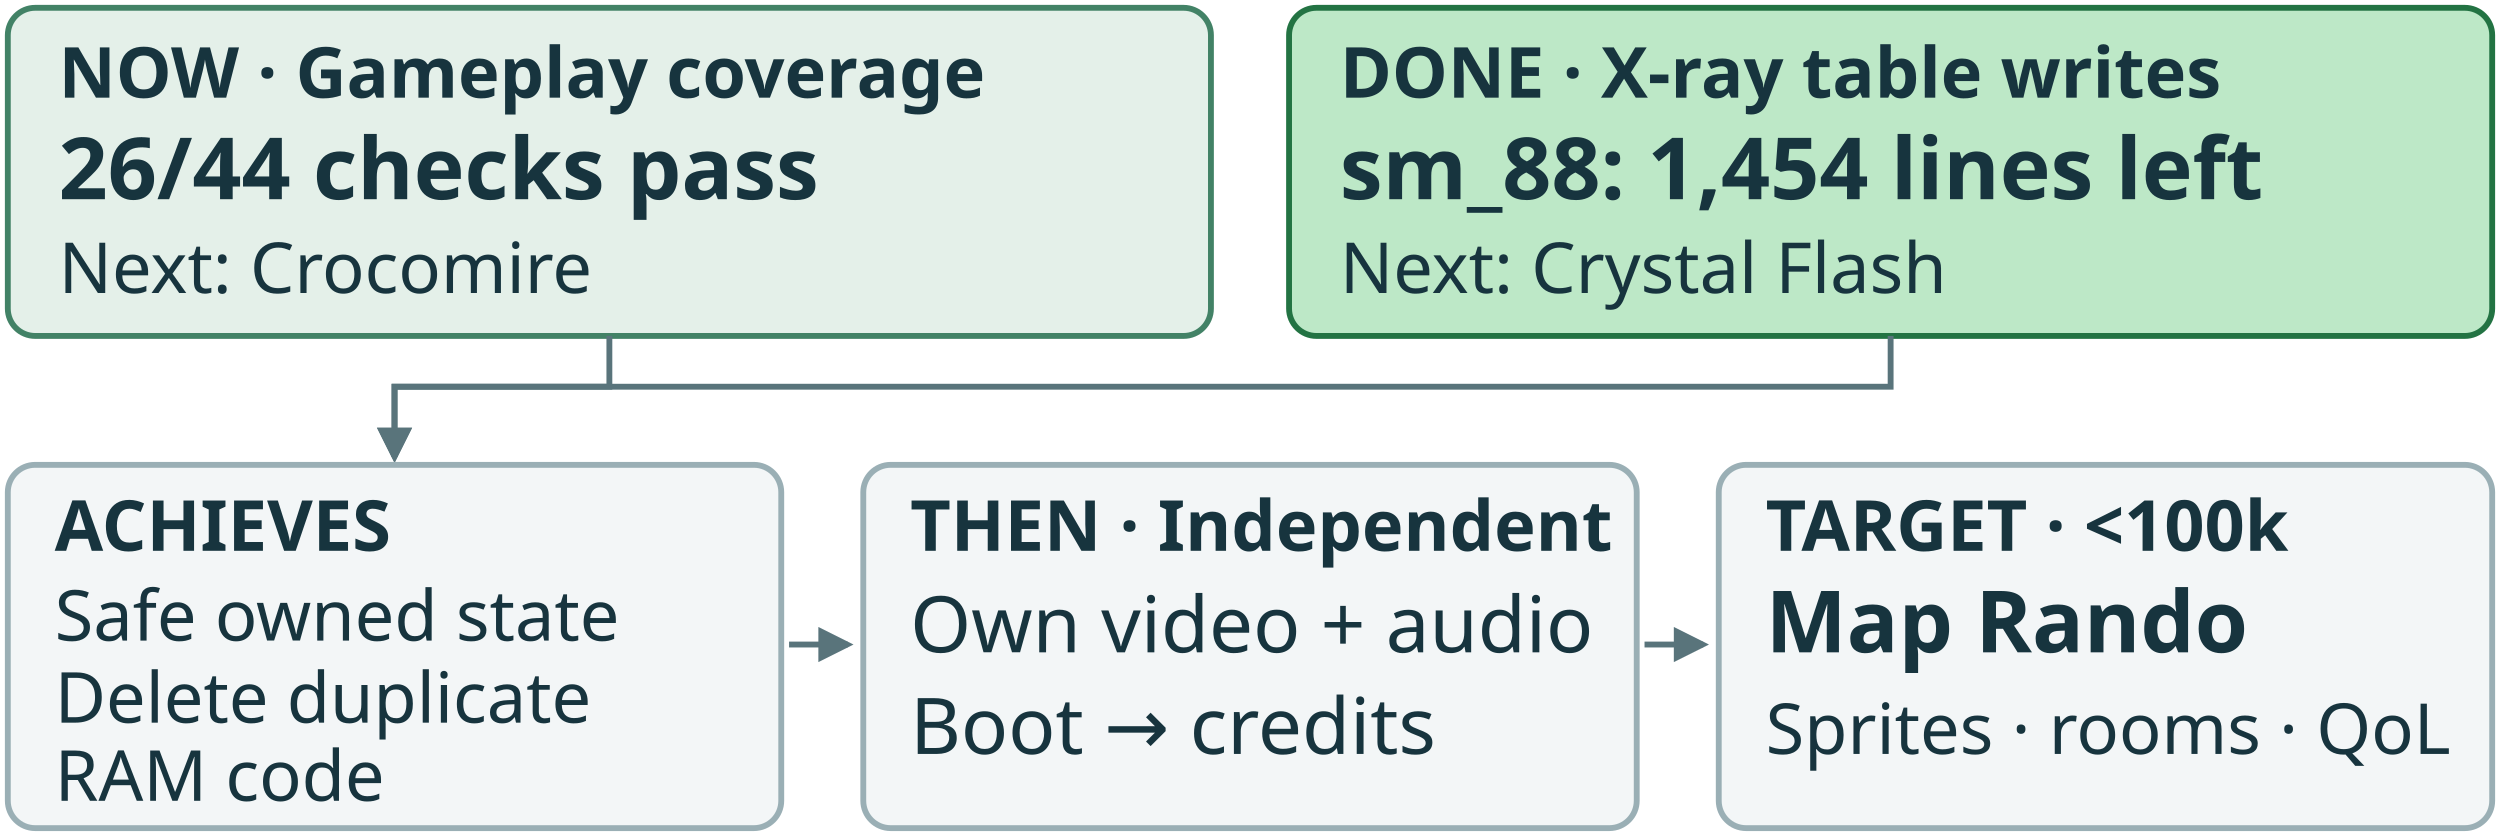
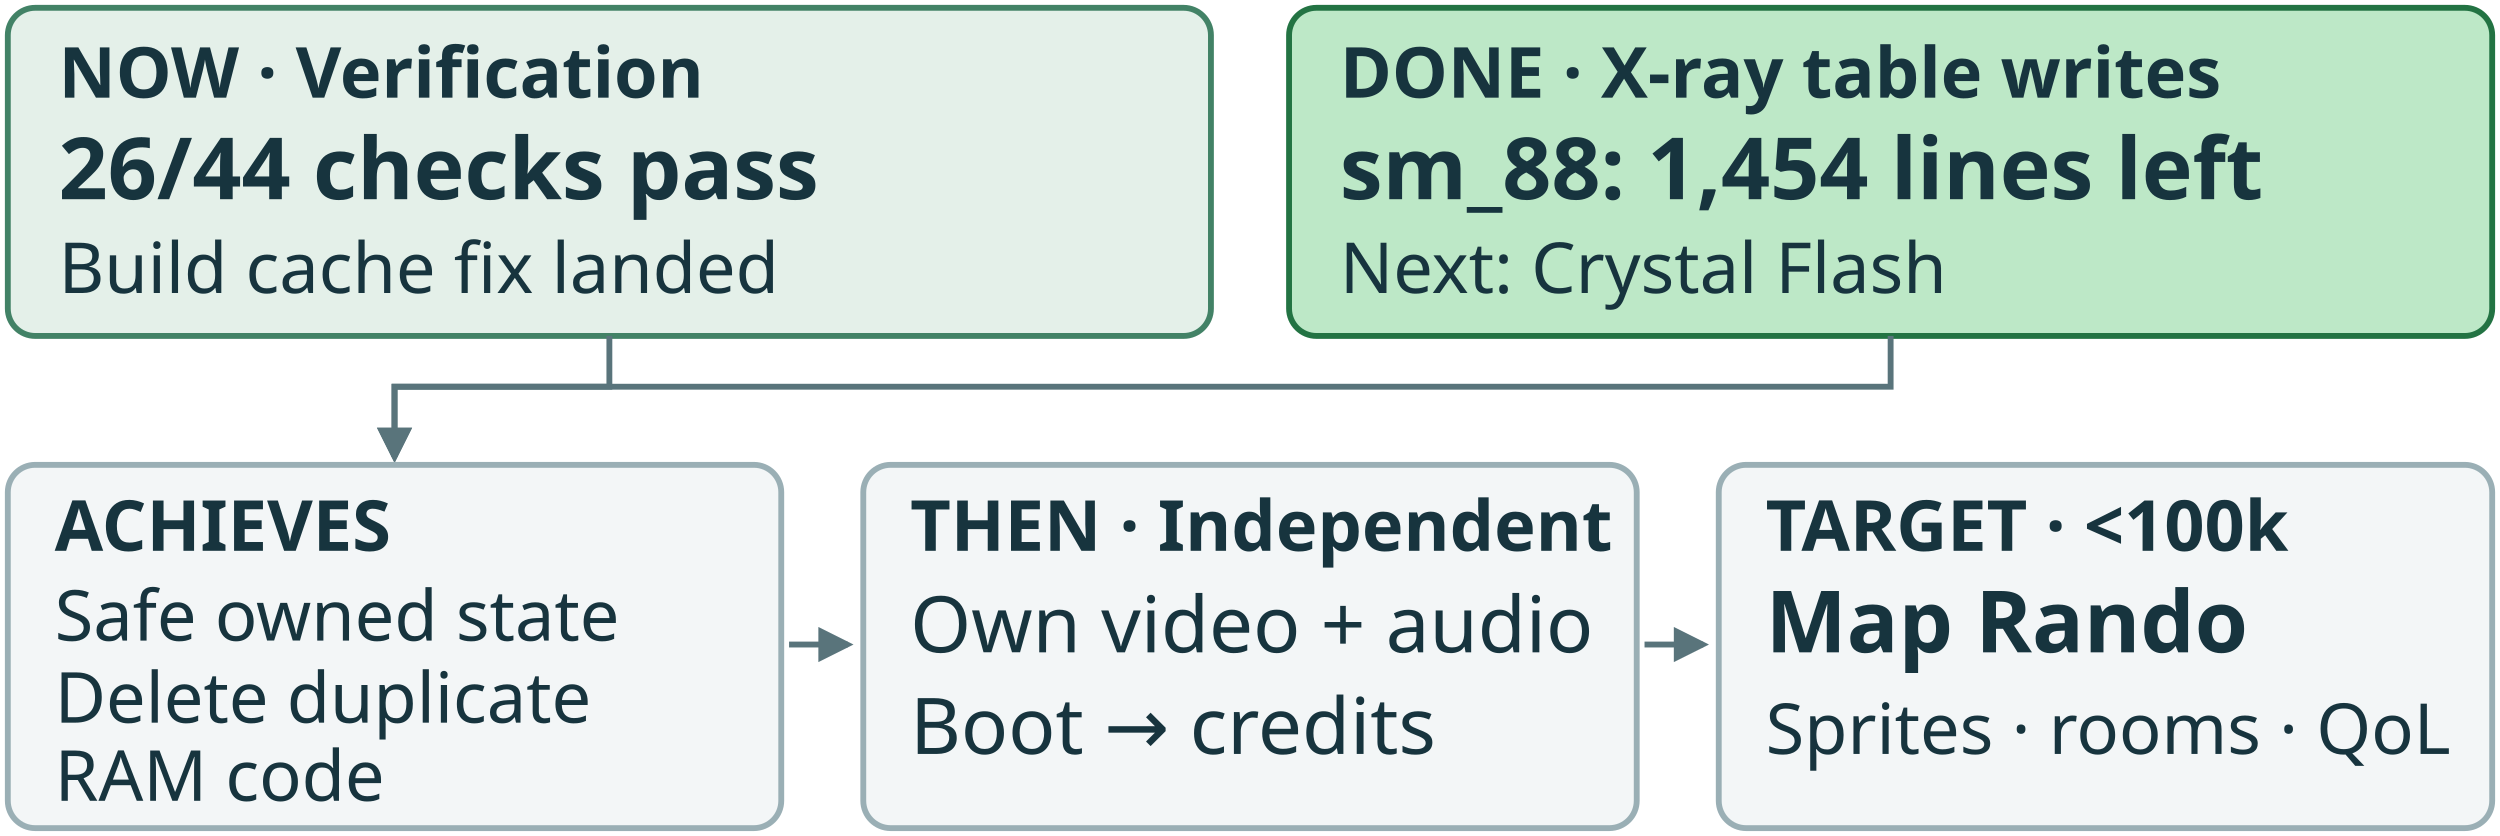
<svg xmlns="http://www.w3.org/2000/svg" width="640" height="214" viewBox="0 0 640 214" role="img" aria-labelledby="title description">
  <defs>
    <marker id="arrow" markerWidth="6" markerHeight="6" refX="5" refY="3" orient="auto">
      <path d="M0 0L6 3L0 6" fill="#59747b" />
    </marker>
  </defs>
  <style>text{font-family:system-ui,Segoe UI,sans-serif;fill:#17343e} .tag{font-size:18px;font-weight:650}.name{font-size:22px;font-weight:650}.note{font-size:20px}.small{font-size:18px}.now{fill:#e4f0e9;stroke:#428266}.done{fill:#bde8c7;stroke:#237343}.later{fill:#f3f6f7;stroke:#9aafb5}rect{stroke-width:1.5}path.link{fill:none;stroke:#59747b;stroke-width:1.5;marker-end:url(#arrow)}</style>
  <g aria-label="Now: gameplay coverage">
    <rect class="now" x="2" y="2" width="308" height="84" rx="7" />
-     <text x="15" y="25" class="tag">NOW · Gameplay coverage</text>
+     <text x="15" y="25" class="tag">NOW · Verification</text>
    <text x="15" y="51" class="name">26/44 checks pass</text>
-     <text x="15" y="75" class="small">Next: Crocomire</text>
+     <text x="15" y="75" class="small">Build cache fix landed</text>
  </g>
  <g aria-label="Done: X-ray table pointers removed. Next: Crystal Flash in sm_90">
    <rect class="done" x="330" y="2" width="308" height="84" rx="7" />
    <text x="343" y="25" class="tag">DONE · X-ray table writes</text>
    <text x="343" y="51" class="name">sm_88: 1,454 lines left</text>
    <text x="343" y="75" class="small">Next: Crystal Flash</text>
  </g>
  <path class="link" d="M156 86V99H101V117" />
  <path class="link" d="M484 86V99H101V117" />
  <g aria-label="Achieves: safe owned state with duplicate RAM code deleted">
    <rect class="later" x="2" y="119" width="198" height="93" rx="7" />
    <text x="14" y="141" class="tag">ACHIEVES</text>
    <text x="14" y="164" class="small">Safe owned state</text>
    <text x="14" y="185" class="small">Delete duplicate</text>
    <text x="14" y="205" class="small">RAM code</text>
  </g>
  <path class="link" d="M202 165H217" />
  <g aria-label="Then: independent engine">
    <rect class="later" x="221" y="119" width="198" height="93" rx="7" />
    <text x="233" y="141" class="tag">THEN · Independent</text>
    <text x="233" y="167" class="note">Own video + audio</text>
    <text x="233" y="193" class="note">Boot → credits</text>
  </g>
  <path class="link" d="M421 165H436" />
  <g aria-label="Target: Map Rando engine">
    <rect class="later" x="440" y="119" width="198" height="93" rx="7" />
    <text x="452" y="141" class="tag">TARGET · &lt;100k</text>
    <text x="452" y="167" class="name">Map Rando</text>
    <text x="452" y="193" class="small">Sprites · rooms · QoL</text>
  </g>
</svg>
